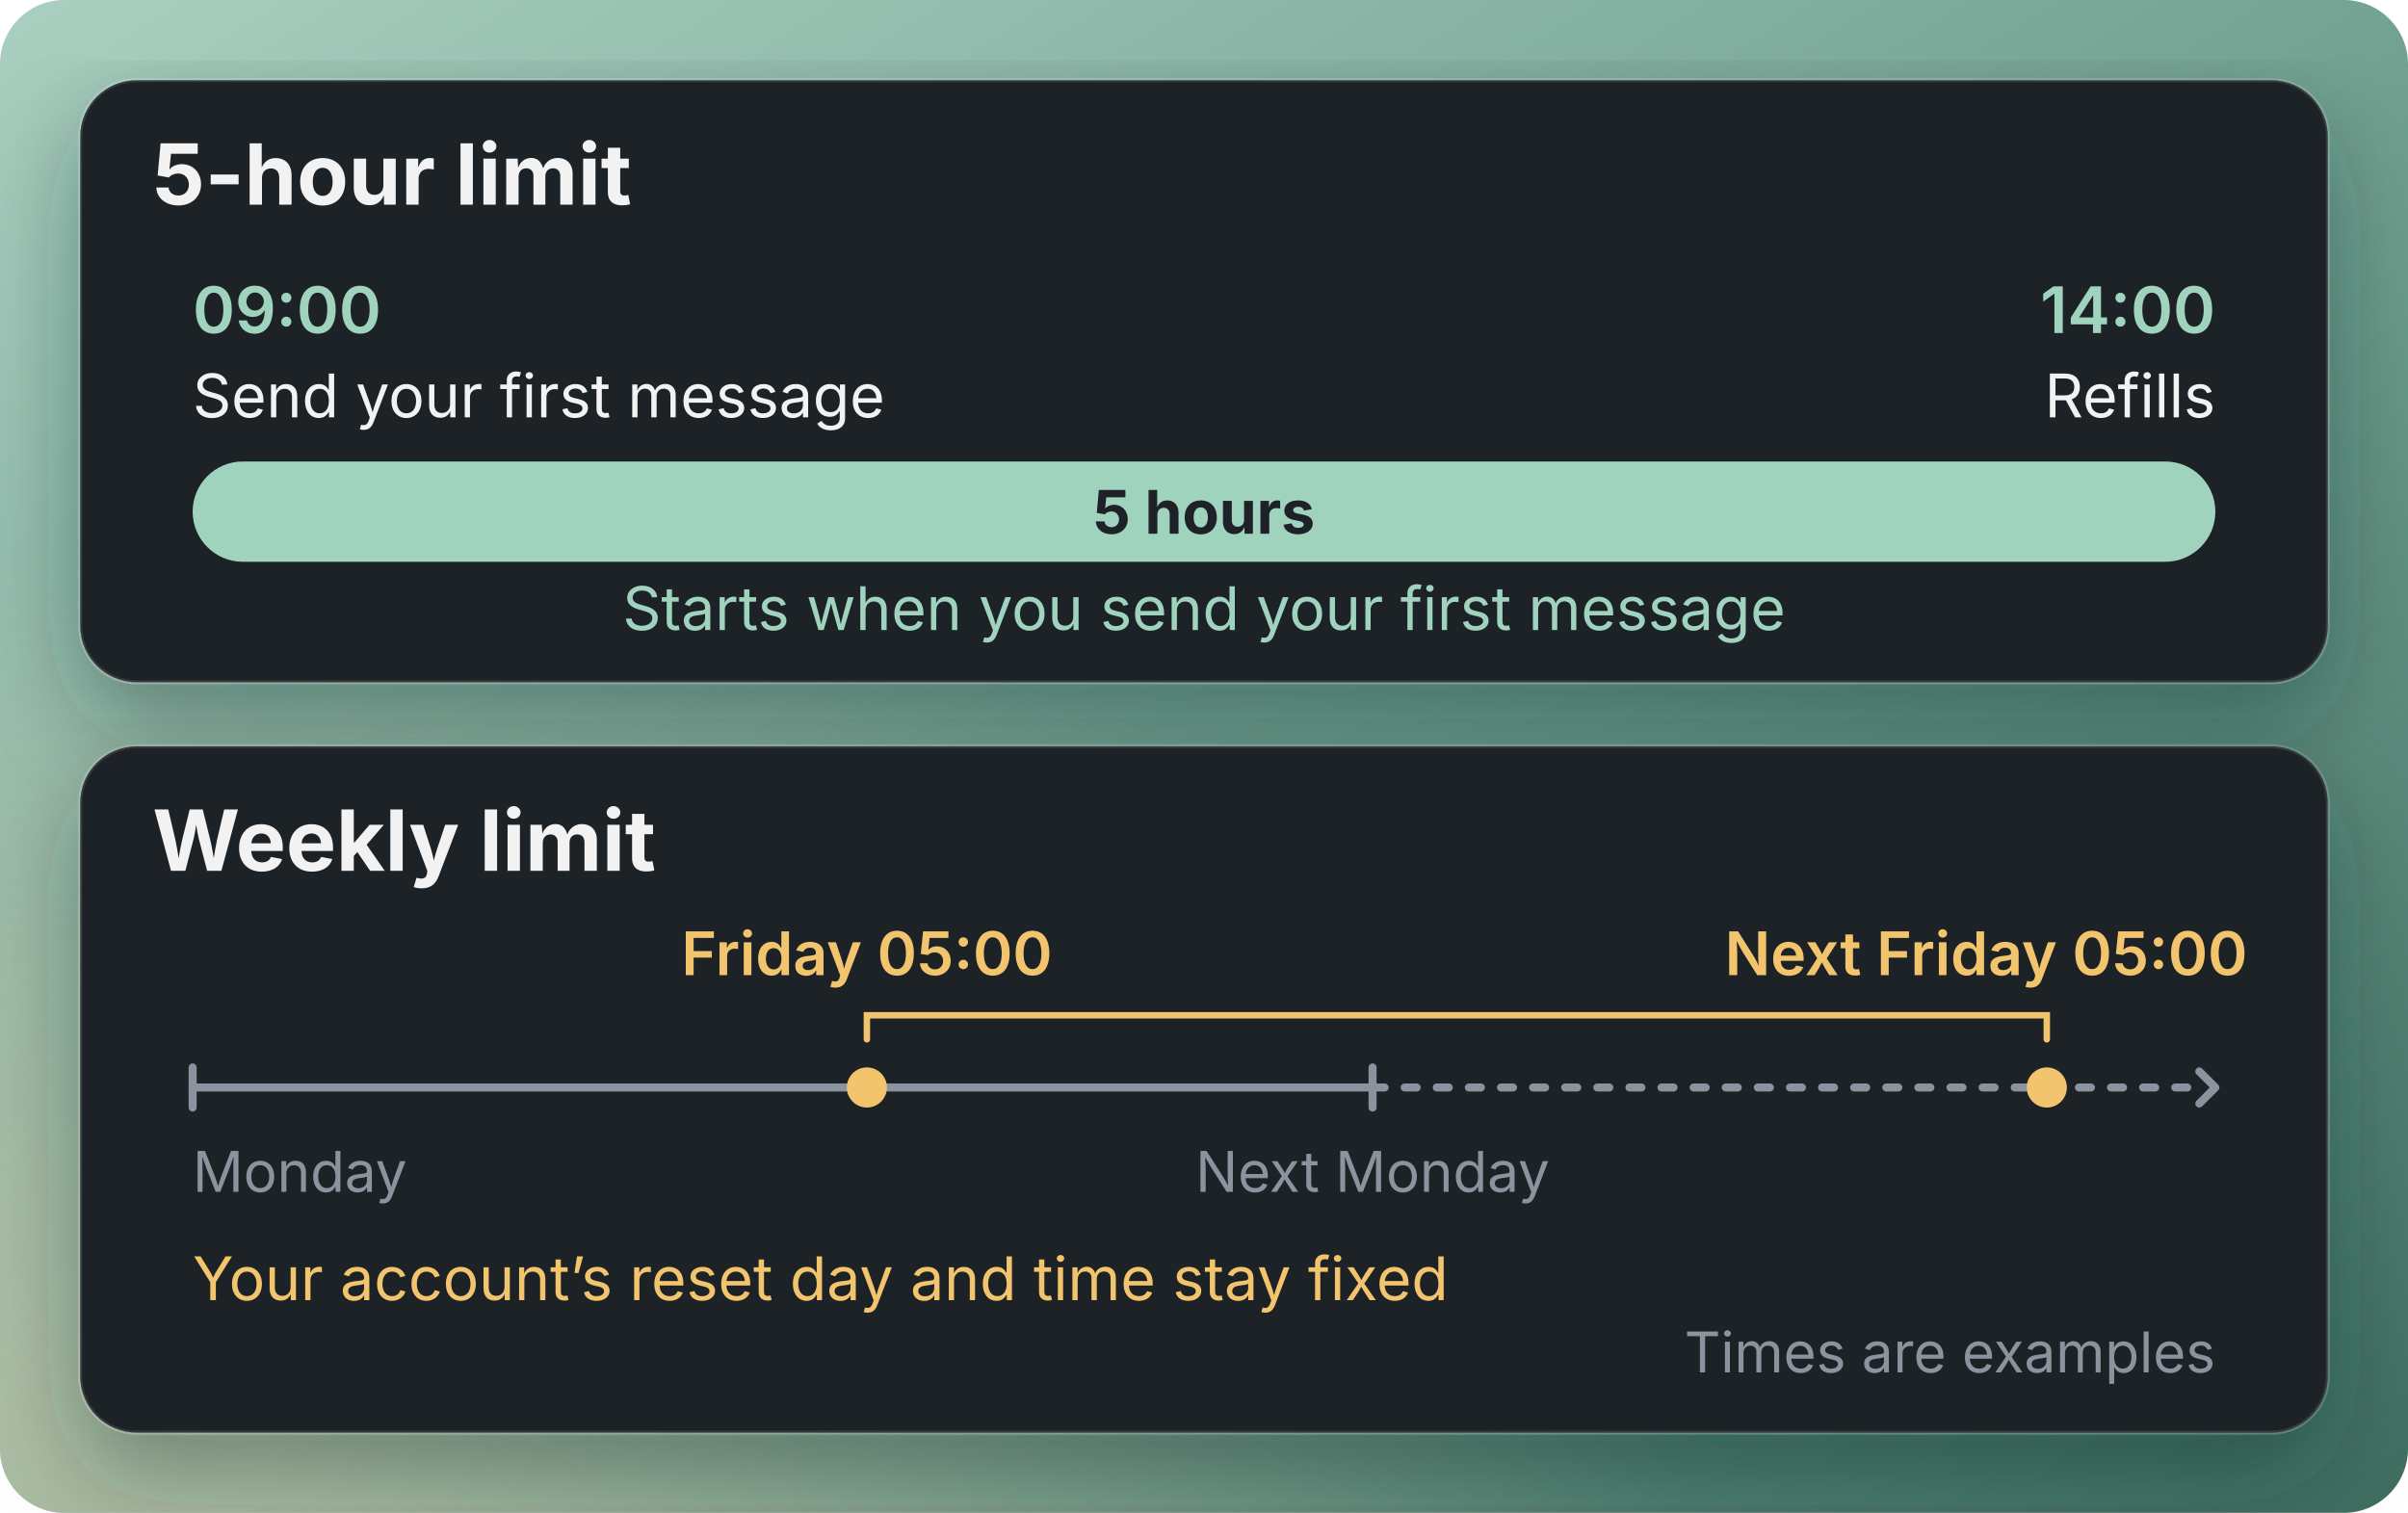
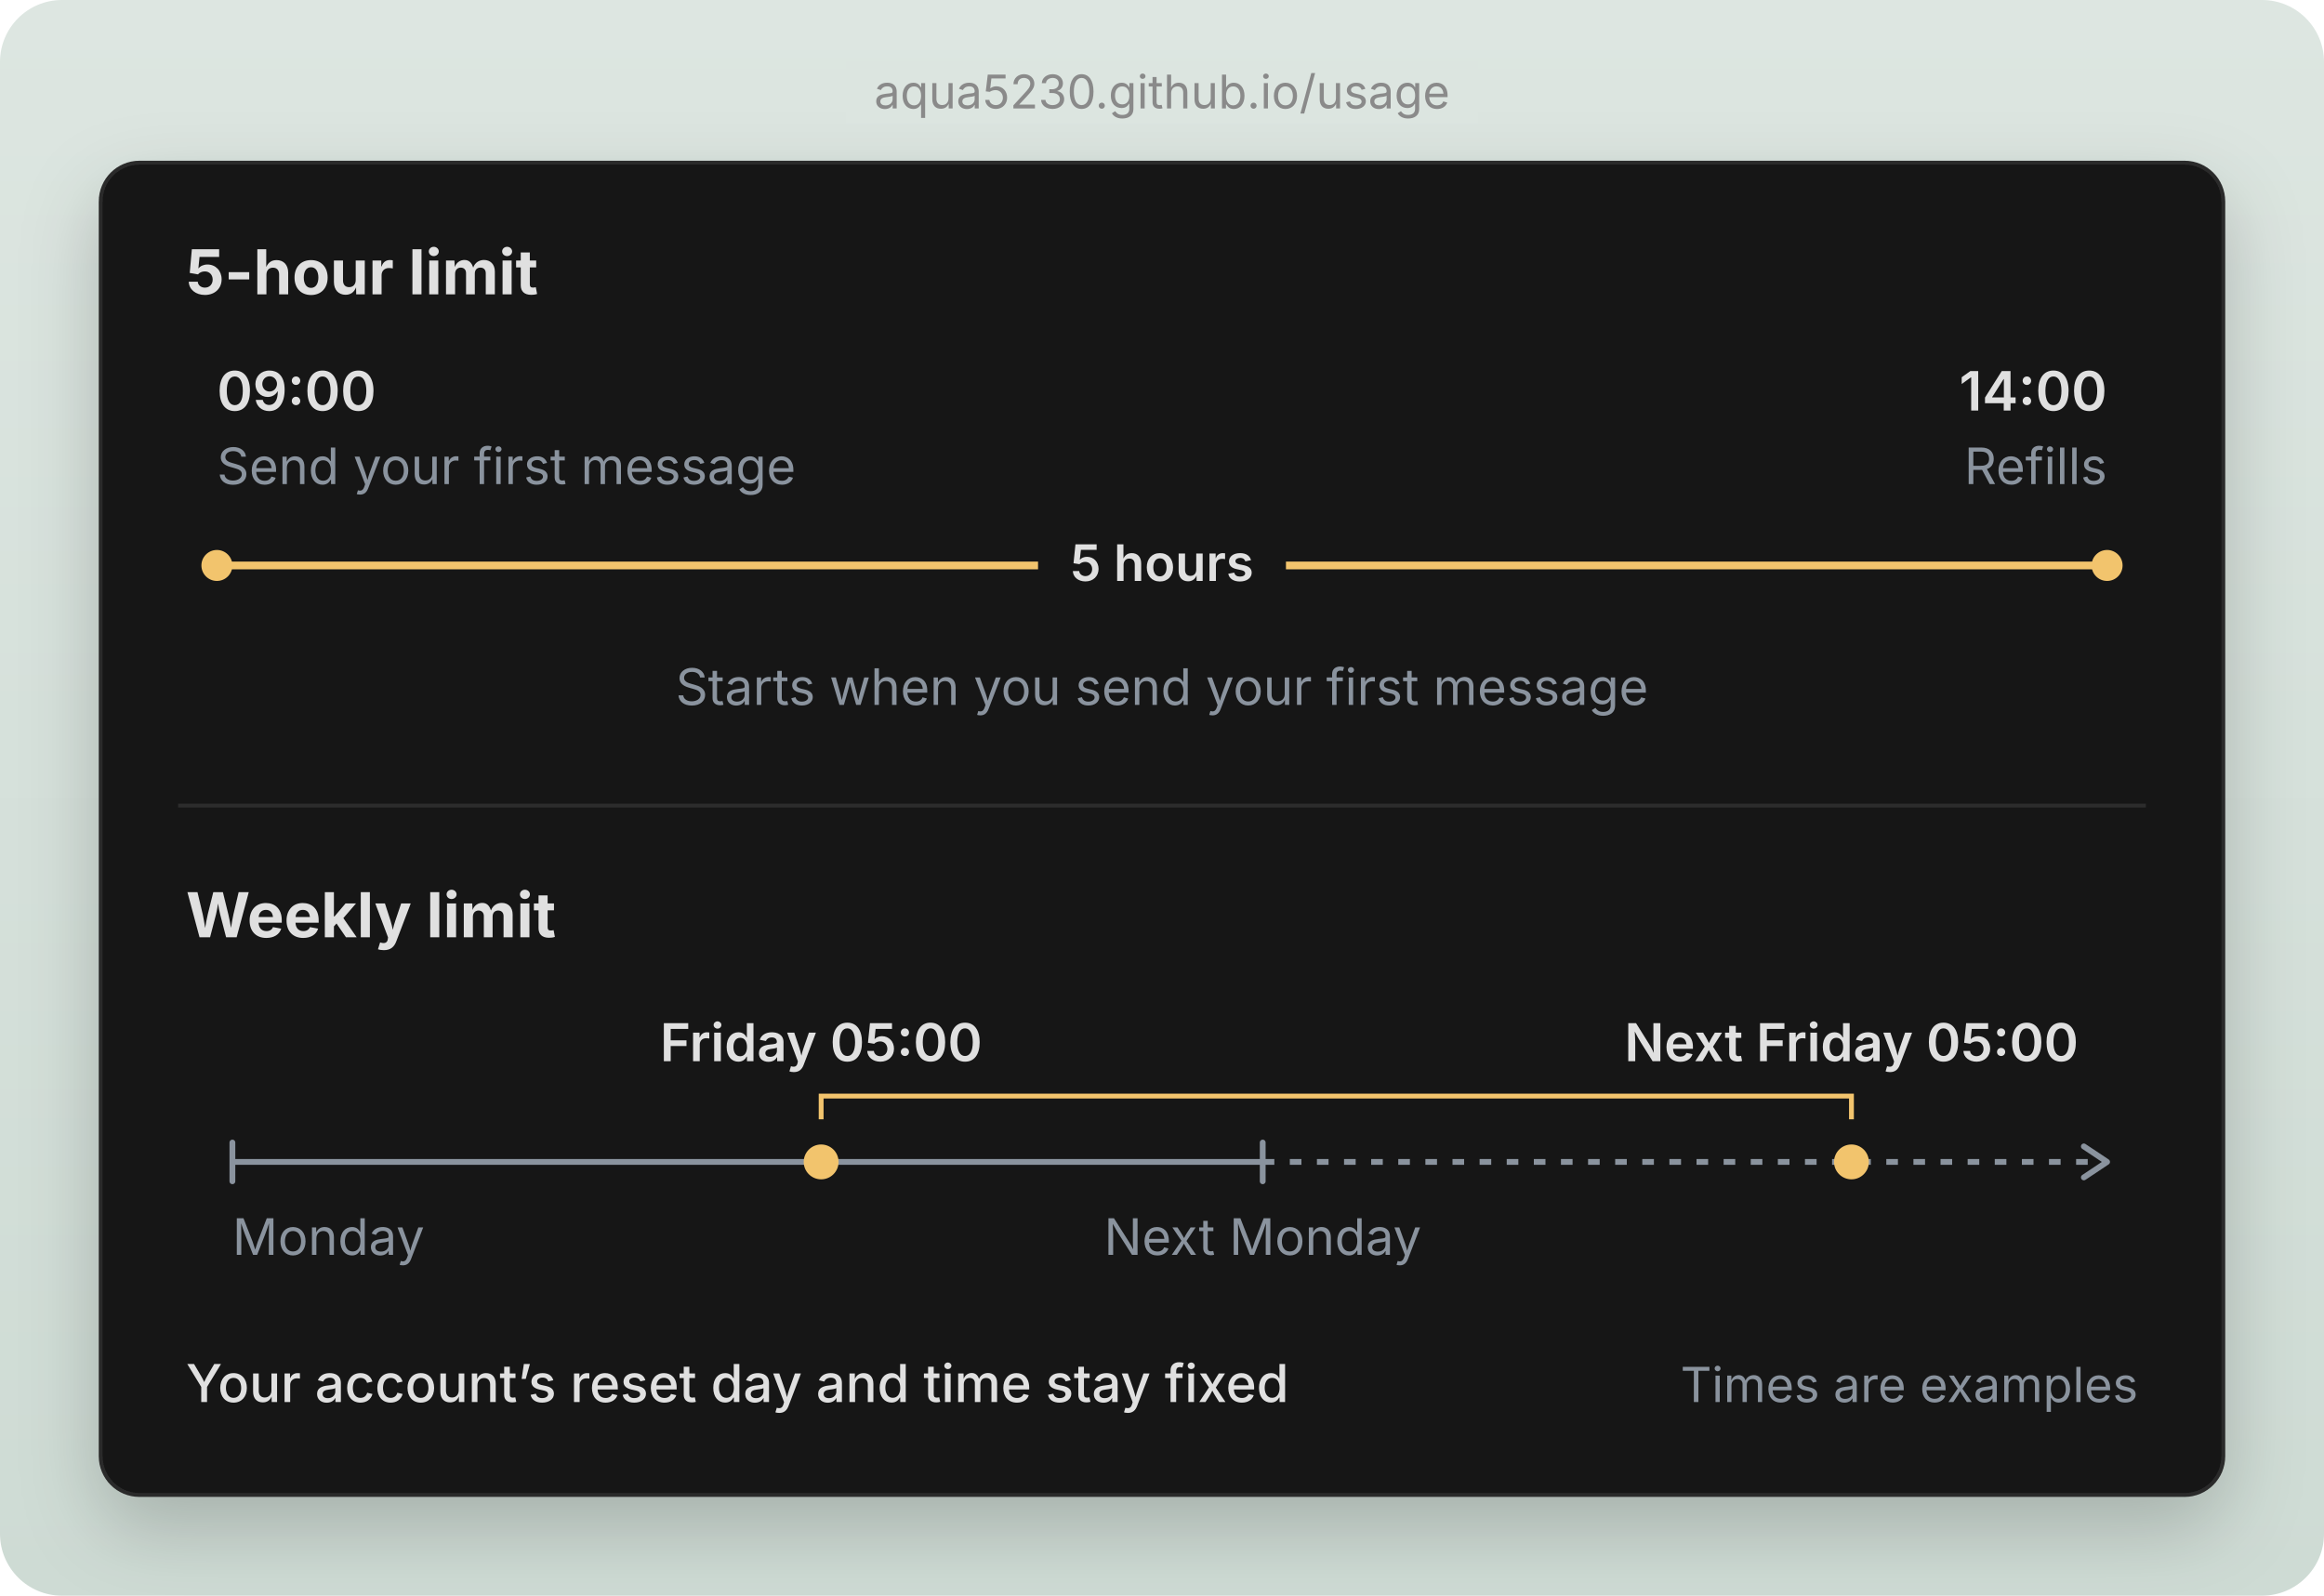
- <svg xmlns="http://www.w3.org/2000/svg" viewBox="0 0 600 377" role="img" aria-label="Claude Code’s 5-hour limit refills five hours after your first message, and its weekly limit resets at a fixed day and time for your account." font-family="Noto Sans TC, -apple-system, sans-serif">
+ <svg xmlns="http://www.w3.org/2000/svg" viewBox="0 0 600 412" role="img" aria-label="Claude Code’s 5-hour limit refills five hours after your first message, and its weekly limit resets at a fixed day and time for your account." font-family="Noto Sans TC, -apple-system, sans-serif">
  <defs>
-     <linearGradient id="bg" x1="0" y1="0" x2="1" y2="1">
-       <stop offset="0" stop-color="#A9CFC0" />
-       <stop offset=".55" stop-color="#6E9E8E" />
-       <stop offset="1" stop-color="#3F6E61" />
+     <linearGradient id="bg" x1="0" y1="0" x2="0" y2="1">
+       <stop offset="0" stop-color="#DDE6E1" />
+       <stop offset="1" stop-color="#CEDBD4" />
    </linearGradient>
-     <radialGradient id="g1" cx=".1" cy=".95" r=".6">
-       <stop offset="0" stop-color="#E8D9B5" stop-opacity=".55" />
-       <stop offset="1" stop-color="#E8D9B5" stop-opacity="0" />
-     </radialGradient>
    <filter id="sh" x="-10%" y="-10%" width="120%" height="130%">
-       <feDropShadow dx="0" dy="10" stdDeviation="12" flood-color="#0B2A22" flood-opacity=".38" />
+       <feDropShadow dx="0" dy="8" stdDeviation="10" flood-color="#141414" flood-opacity="0.20" />
    </filter>
  </defs>
-   <rect width="600" height="377" rx="16" fill="url(#bg)" />
-   <rect width="600" height="377" rx="16" fill="url(#g1)" />
+   <rect width="600" height="412" rx="16" fill="url(#bg)" />
  <g filter="url(#sh)">
-     <rect x="20" y="20" width="560" height="150" rx="14" fill="#1E2228" stroke="#FFFFFF1A" />
+     <rect x="26" y="42" width="548" height="344" rx="10" fill="#161616" stroke="#2C2C2C" stroke-width="1" />
  </g>
-   <text x="38" y="51" font-size="21" fill="#F2F2F2" font-weight="700">5-hour limit</text>
-   <g fill="#9FD3BD" font-weight="600">
-     <text x="48" y="83" font-size="16">09:00</text>
-     <text x="552" y="83" font-size="16" text-anchor="end">14:00</text>
-   </g>
-   <g fill="#F2F2F2" font-size="15">
-     <text x="48" y="104">Send your first message</text>
-     <text x="552" y="104" text-anchor="end">Refills</text>
-   </g>
-   <rect x="48" y="115" width="504" height="25" rx="12.5" fill="#9FD3BD" />
-   <text x="300" y="133" font-size="15" fill="#1E2228" text-anchor="middle" font-weight="700">5 hours</text>
-   <text x="300" y="157" font-size="15" fill="#9FD3BD" text-anchor="middle">Starts when you send your first message</text>
-   <g filter="url(#sh)">
-     <rect x="20" y="186" width="560" height="171" rx="14" fill="#1E2228" stroke="#FFFFFF1A" />
-   </g>
-   <text x="38" y="217" font-size="21" fill="#F2F2F2" font-weight="700">Weekly limit</text>
-   <path d="M48 271H342" stroke="#8A939E" stroke-width="2" stroke-linecap="round" />
-   <path d="M342 271H548" stroke="#8A939E" stroke-width="2" stroke-linecap="round" stroke-dasharray="3 5" />
-   <path d="M48 266V276M342 266V276M548 267L552 271L548 275" fill="none" stroke="#8A939E" stroke-width="2" stroke-linecap="round" stroke-linejoin="round" />
-   <g fill="#F2C46D">
-     <circle cx="216" cy="271" r="5" />
-     <circle cx="510" cy="271" r="5" />
-   </g>
-   <g fill="none" stroke="#F2C46D" stroke-width="1.6" stroke-linecap="round">
-     <path d="M216 259V253H510V259" />
-   </g>
-   <g fill="#F2C46D" font-size="15" font-weight="600">
-     <text x="216" y="243" text-anchor="middle">Friday 05:00</text>
-     <text x="560" y="243" text-anchor="end">Next Friday 05:00</text>
-   </g>
-   <g font-size="14" fill="#8A939E">
-     <text x="48" y="297">Monday</text>
-     <text x="342" y="297" text-anchor="middle">Next Monday</text>
-     <text x="552" y="342" text-anchor="end">Times are examples</text>
-   </g>
-   <text x="48" y="324" font-size="15" fill="#F2C46D">Your account’s reset day and time stay fixed</text>
+   <line x1="46" y1="208" x2="554" y2="208" stroke="#2C2C2C" stroke-width="1" />
+   <text x="48" y="76" font-size="16" font-weight="700" fill="#E0E0E0" data-role="label">5-hour limit</text>
+   <text x="56" y="106" font-size="14" font-weight="600" fill="#E0E0E0" data-role="label">09:00</text>
+   <text x="544" y="106" font-size="14" font-weight="600" fill="#E0E0E0" text-anchor="end" data-role="label">14:00</text>
+   <text x="56" y="125" font-size="13" font-weight="400" fill="#8A939E" data-role="label">Send your first message</text>
+   <text x="544" y="125" font-size="13" font-weight="400" fill="#8A939E" text-anchor="end" data-role="label">Refills</text>
+   <line x1="56" y1="146" x2="544" y2="146" stroke="#F2C46D" stroke-width="2" />
+   <circle cx="56" cy="146" r="4" fill="#F2C46D" />
+   <circle cx="544" cy="146" r="4" fill="#F2C46D" />
+   <rect x="268.0" y="138" width="64" height="16" fill="#161616" />
+   <text x="300" y="150" font-size="13" font-weight="600" fill="#E0E0E0" text-anchor="middle" data-role="label">5 hours</text>
+   <text x="300" y="182" font-size="13" font-weight="400" fill="#8A939E" text-anchor="middle" data-role="label">Starts when you send your first message</text>
+   <text x="48" y="242" font-size="16" font-weight="700" fill="#E0E0E0" data-role="label">Weekly limit</text>
+   <text x="212" y="274" font-size="13.5" font-weight="600" fill="#E0E0E0" text-anchor="middle" data-role="label">Friday 05:00</text>
+   <text x="478" y="274" font-size="13.5" font-weight="600" fill="#E0E0E0" text-anchor="middle" data-role="label">Next Friday 05:00</text>
+   <path d="M 212 289 V 283 H 478 V 289" fill="none" stroke="#F2C46D" stroke-width="1.25" />
+   <line x1="60" y1="300" x2="326" y2="300" stroke="#8A939E" stroke-width="1.5" />
+   <line x1="326" y1="300" x2="540" y2="300" stroke="#8A939E" stroke-width="1.5" stroke-dasharray="3 4" />
+   <path d="M 60 295 V 305 M 326 295 V 305 M 538 296 L 544 300 L 538 304" fill="none" stroke="#8A939E" stroke-width="1.5" stroke-linecap="round" stroke-linejoin="round" />
+   <circle cx="212" cy="300" r="4.5" fill="#F2C46D" />
+   <circle cx="478" cy="300" r="4.5" fill="#F2C46D" />
+   <text x="60" y="324" font-size="13" font-weight="400" fill="#8A939E" data-role="label">Monday</text>
+   <text x="326" y="324" font-size="13" font-weight="400" fill="#8A939E" text-anchor="middle" data-role="label">Next Monday</text>
+   <text x="48" y="362" font-size="13.5" font-weight="500" fill="#E0E0E0" data-role="label">Your account’s reset day and time stay fixed</text>
+   <text x="552" y="362" font-size="12.5" font-weight="400" fill="#8A939E" text-anchor="end" data-role="label">Times are examples</text>
+   <rect x="218.39" y="16" width="163.22" height="16" fill="#DCE5E0" data-role="watermark-mask" />
+   <text x="300" y="28" font-size="12" font-family="-apple-system, Noto Sans TC, sans-serif" fill="#8A8A8A" text-anchor="middle" data-role="watermark">aqua5230.github.io/usage</text>
</svg>
